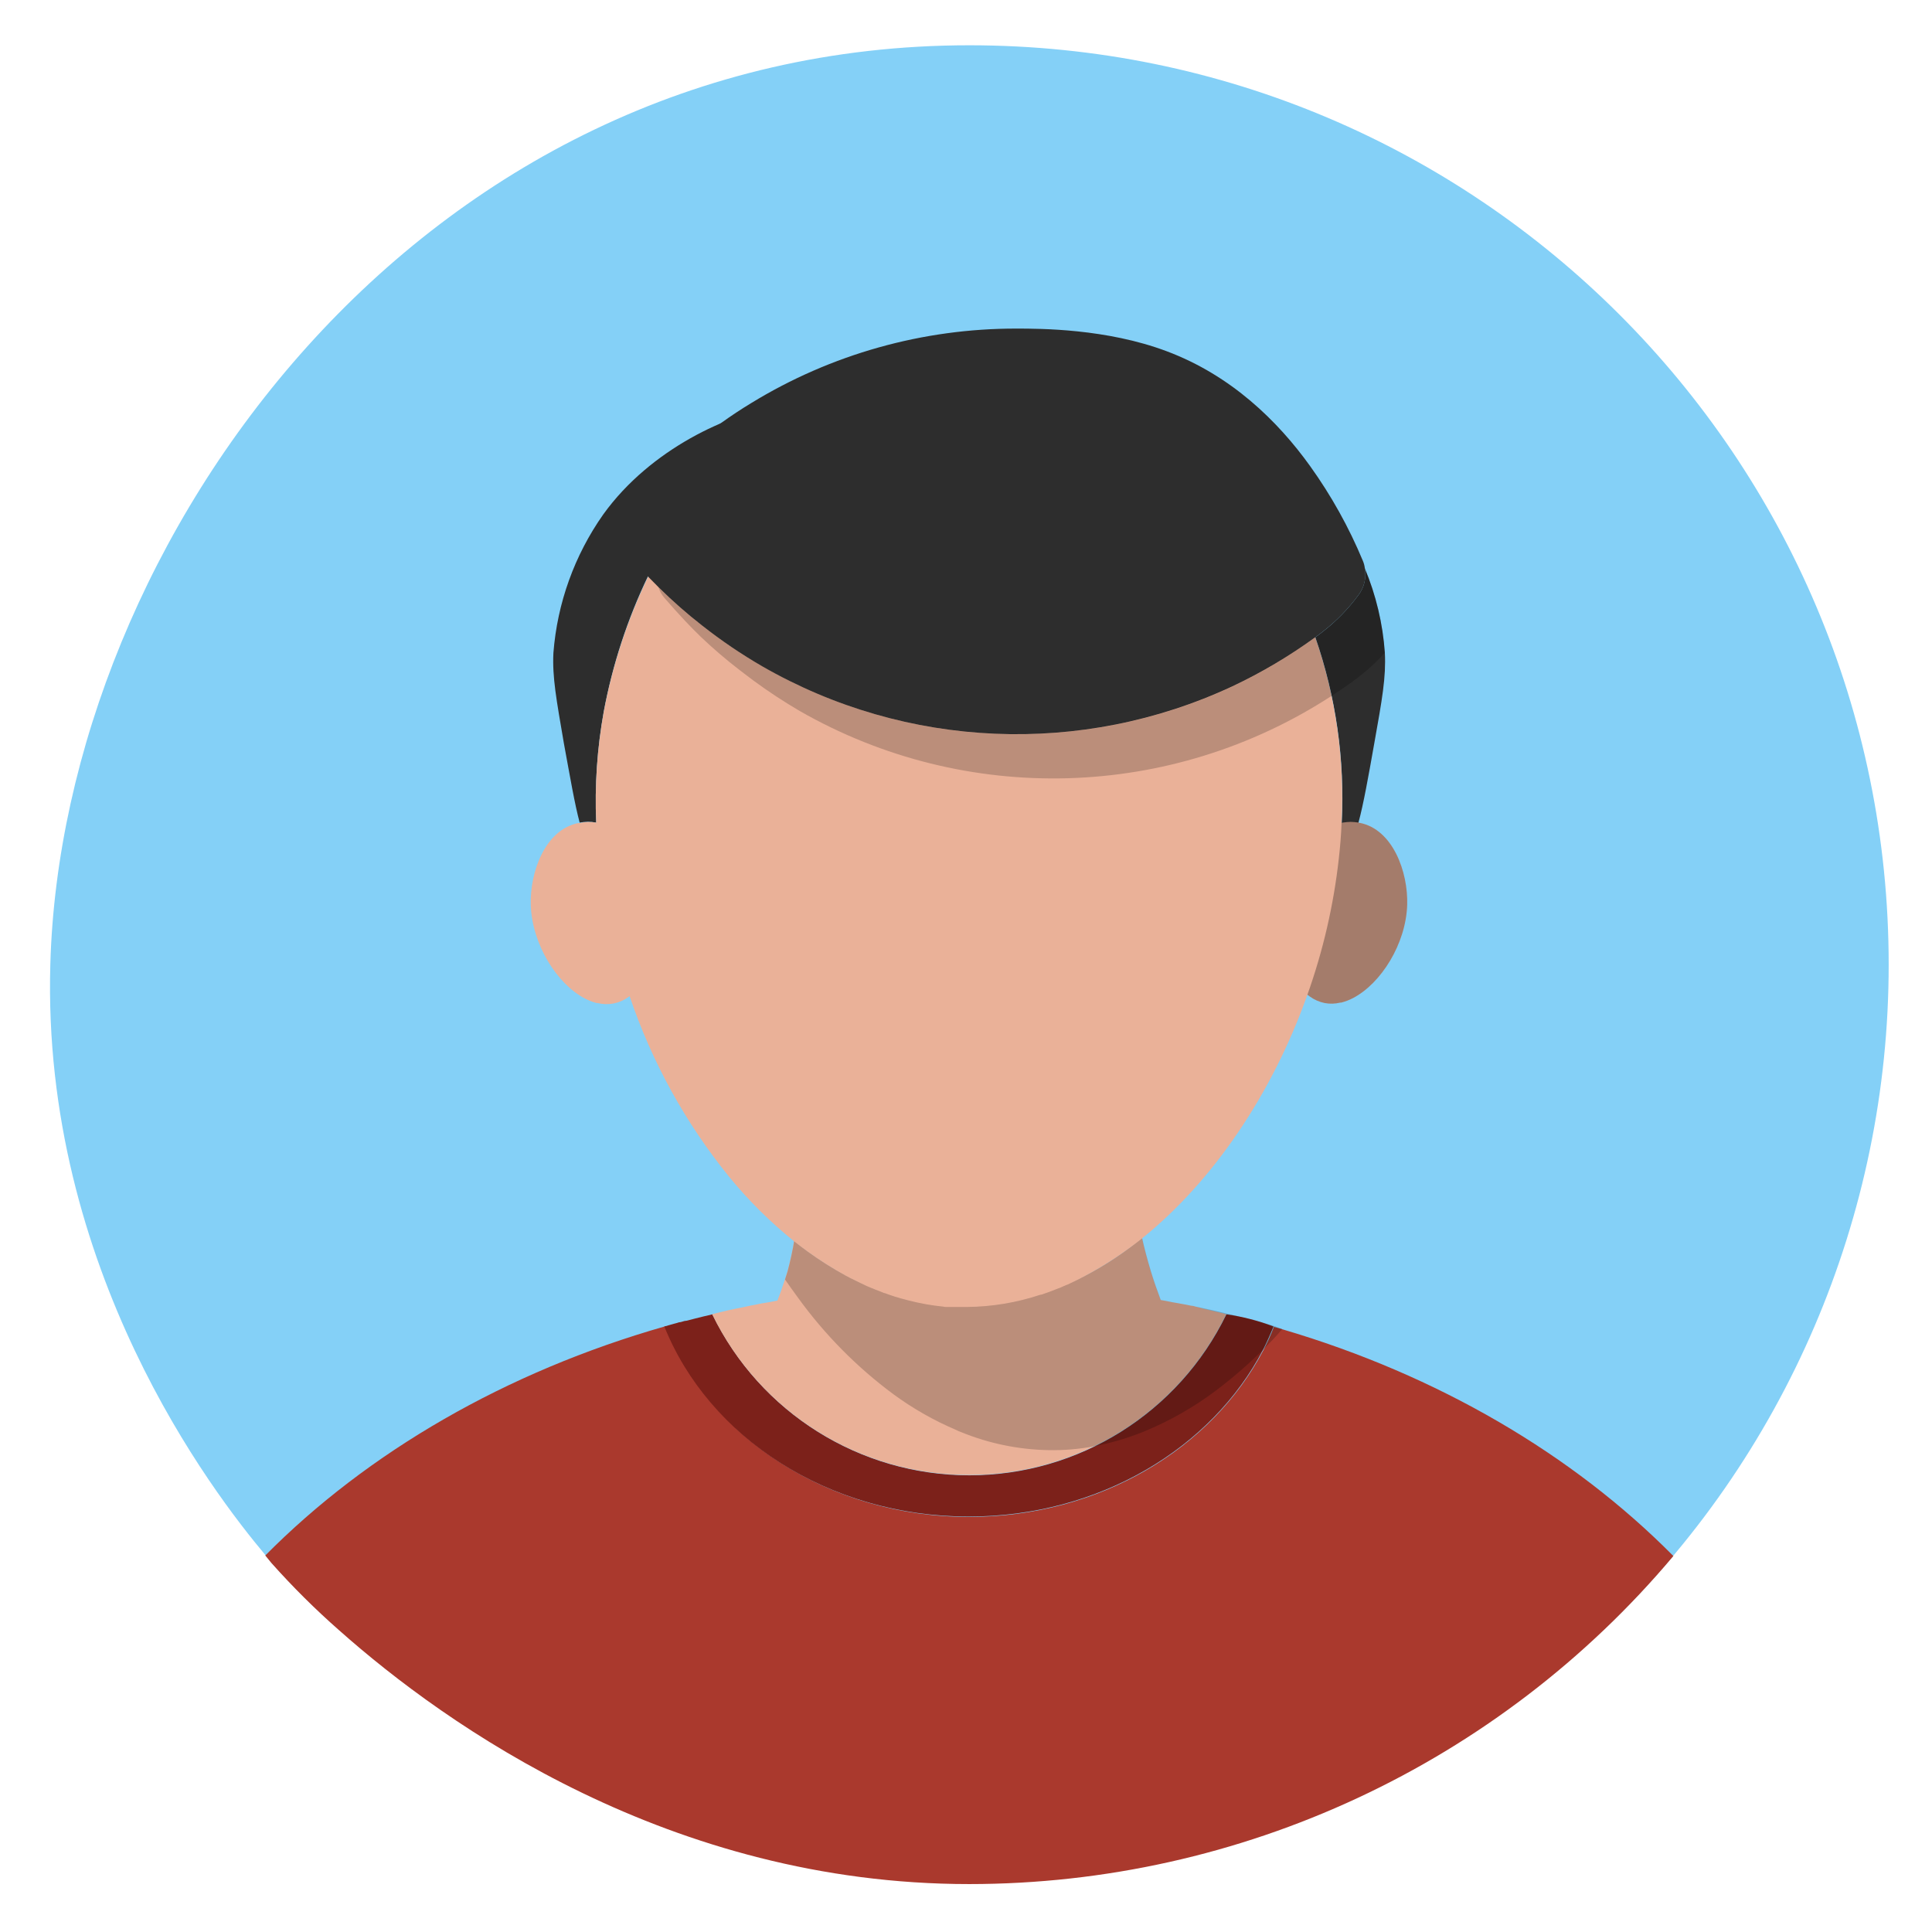
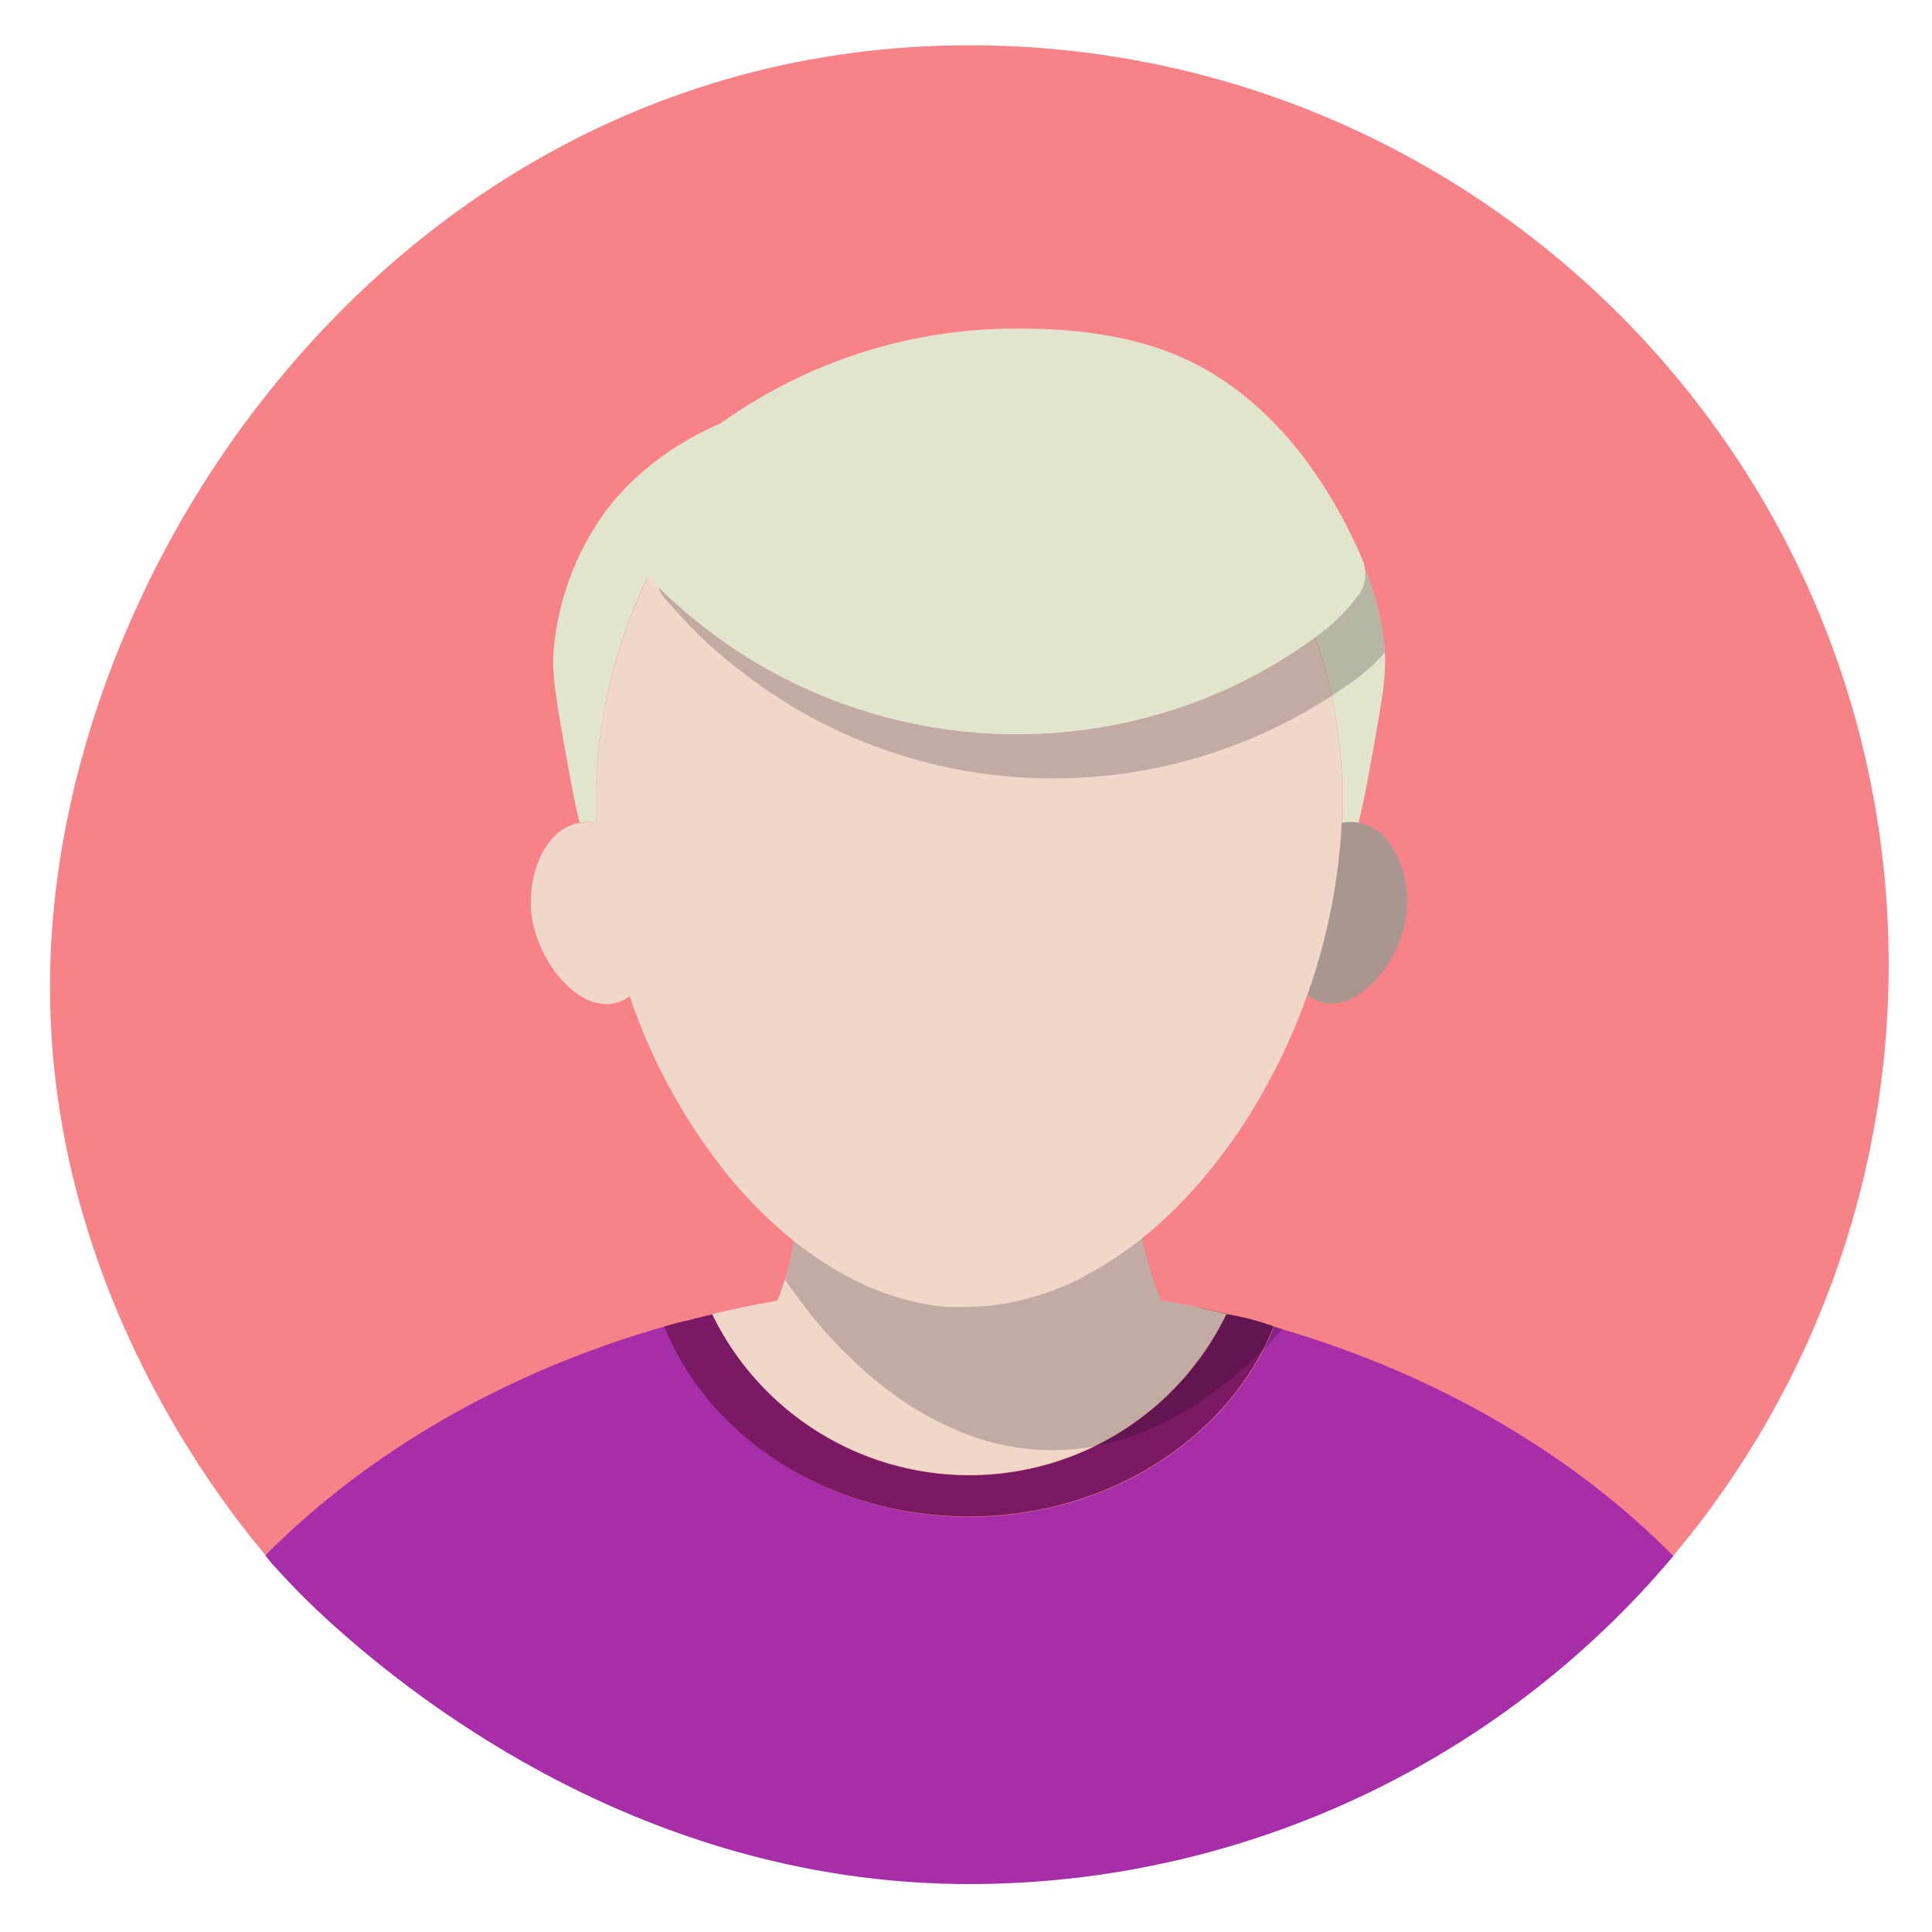
- <svg xmlns="http://www.w3.org/2000/svg" width="800px" height="800px" viewBox="0 0 256 256" data-name="Layer 1" id="Layer_1">
-   <defs>
-     <style>.cls-1{fill:#84d0f7;}.cls-2{fill:#aa392d;}.cls-3{fill:#7c211a;}.cls-4{fill:#eab198;}.cls-5{fill:#2d2d2d;}.cls-6{opacity:0.2;}.cls-7{opacity:0.3;}</style>
-   </defs>
-   <g data-name="Male 1" id="Male_1">
-     <path class="cls-1" d="M250.26,127.82A121.69,121.69,0,0,1,212.45,216H45a102,102,0,0,1-9-8.93l-.82-1c-7-8.33-29.68-37.88-28.51-78.32C8.24,71.81,55.33,6,128.44,6A121.82,121.82,0,0,1,250.26,127.82Z" id="Wallpaper" />
-     <path class="cls-2" d="M221.73,206.18a121.92,121.92,0,0,1-93.3,43.47c-39.61,0-69.27-21-83.46-33.6a103.65,103.65,0,0,1-9-8.94l-.82-1c13.58-13.7,31.87-24.34,53-30.37C94,190.44,109.81,201,128.41,201c17.29,0,32.18-9.07,39-22.1.51-1,1-2,1.39-3.08.4.11.65.17,1.16.33C190.5,182.2,208.39,192.7,221.73,206.18Z" id="Sweater" />
-     <path class="cls-3" d="M168.75,175.77c-.42,1-.88,2.06-1.39,3.08-6.77,13-21.66,22.1-39,22.1-18.6,0-34.45-10.51-40.33-25.18.45-.14.89-.25,1.33-.38a6,6,0,0,0,.62-.18c.23,0,.47-.11.71-.17L91,175s1.75-.47,3.39-.84a37.86,37.86,0,0,0,68.12,0A28,28,0,0,1,168.75,175.77Z" id="Neckband" />
-     <path class="cls-4" d="M162.48,174.13a37.87,37.87,0,0,1-68.12,0c1.35-.34,2.7-.65,4.08-.91l1-.22.51-.09c.28-.07.57-.11.86-.18l1.2-.2.91-.18H103c.35-.86.68-1.79,1-2.81.11-.33.22-.71.34-1.07.39-1.46.68-2.83.88-4.05a42.06,42.06,0,0,0,6.9,4.59,5.48,5.48,0,0,1,.53.28l.64.31c.22.12.49.23.73.36l.45.2.37.18.47.2.44.17a1.76,1.76,0,0,0,.2.09l.53.2.67.27h.06l.71.26a1,1,0,0,0,.16.05l.51.17.78.23.35.09.71.19a35.9,35.9,0,0,0,4.52.8c.16,0,.31,0,.47.05l.33,0,.62,0,.55,0c.23,0,.43,0,.65,0h.55a30.48,30.48,0,0,0,9.71-1.62.11.11,0,0,0,.07,0,1.79,1.79,0,0,0,.35-.11c.8-.27,1.51-.56,2.13-.8l.84-.36.22-.08a38.71,38.71,0,0,0,9.87-6.12c.31,1.37.69,2.83,1.15,4.36.42,1.38.87,2.66,1.33,3.88.36.07.73.11,1.09.2s.73.14,1.08.2l1.09.2.8.16c.2,0,.37.06.55.11C159.77,173.51,161.13,173.79,162.48,174.13Z" id="Neck" />
-     <path class="cls-5" d="M102.91,53.93A65.1,65.1,0,0,0,85.85,76.37,72,72,0,0,0,80,94.28,66.73,66.73,0,0,0,79,109a5.56,5.56,0,0,0-2.19,0c-.67-2.49-1.26-6-2.09-10.49-1-5.85-1.55-8.78-1.39-12a36.8,36.8,0,0,1,6.6-18.34C86.24,59.39,96.8,54.75,102.91,53.93Z" id="Hairs" />
-     <path class="cls-5" d="M182.1,98.49c-.8,4.52-1.42,8-2.09,10.49-.71,2.7-1.48,4.27-2.59,4.81h0c.18-1.6.31-3.17.37-4.77a64.9,64.9,0,0,0-3.5-24.58l.4-.29.44-.33a1.88,1.88,0,0,0,.25-.2A24.35,24.35,0,0,0,180,78.85a4.49,4.49,0,0,0,.84-3.55,35.43,35.43,0,0,1,2.66,11.18v0C183.67,89.73,183.14,92.66,182.1,98.49Z" data-name="Hairs" id="Hairs-2" />
-     <path class="cls-6" d="M169.91,176.1c-.83,1-1.69,1.86-2.55,2.75a61.26,61.26,0,0,1-6.3,5.45,43.1,43.1,0,0,1-9.49,5.39,35.62,35.62,0,0,1-6.58,1.95,29.5,29.5,0,0,1-6.05.51,32.11,32.11,0,0,1-11.62-2.4,4.59,4.59,0,0,1-.64-.28,41.43,41.43,0,0,1-8.29-4.72,58.8,58.8,0,0,1-12.68-12.84c-.58-.78-1.13-1.57-1.69-2.37.11-.33.22-.71.34-1.07.39-1.46.68-2.83.88-4.05.58.46,1.2.93,1.8,1.37a47.19,47.19,0,0,0,5.1,3.22,5.48,5.48,0,0,1,.53.28l.64.31c.22.12.49.23.73.36l.45.2.37.18.47.2.44.17a1.76,1.76,0,0,0,.2.09l.53.2.67.27h.06l.71.26a1,1,0,0,0,.16.05l.51.17.78.23.35.09.71.19a29.91,29.91,0,0,0,4.52.8c.16,0,.31,0,.47.05l.33,0,.62,0,.55,0c.23,0,.43,0,.65,0h.55a31.73,31.73,0,0,0,9.71-1.62.11.11,0,0,0,.07,0,1.79,1.79,0,0,0,.35-.11c.67-.23,1.31-.47,1.95-.73l.2-.07.82-.36.22-.08a45.84,45.84,0,0,0,8.25-4.88c.55-.4,1.09-.82,1.62-1.24.31,1.37.69,2.83,1.15,4.36.42,1.38.87,2.66,1.33,3.88.36.07.73.11,1.09.2s.73.14,1.08.2l1.09.2.8.16c.2,0,.37.06.55.11,1.35.29,2.71.57,4.06.91,2.1.48,4.21,1,6.27,1.64Z" id="NeckShadow" />
-     <path class="cls-4" d="M186.46,119.88c-.16,5.19-3.47,10.44-7.18,12.37a7.22,7.22,0,0,1-1.57.6l-.12,0a4.9,4.9,0,0,1-2.05.06,5.05,5.05,0,0,1-2-.88l-.28-.2a7.82,7.82,0,0,1-1.12-1.11c-2.67-3.22-3.76-9.27-2-14.09a14.55,14.55,0,0,1,3.23-5,9,9,0,0,1,4.42-2.6,6.1,6.1,0,0,1,2.37,0C184.56,109.89,186.59,115.54,186.46,119.88Z" id="RightEar" />
-     <path class="cls-7" d="M186.46,119.88c-.16,5.19-3.47,10.44-7.18,12.37a7.22,7.22,0,0,1-1.57.6l-.12,0a4.9,4.9,0,0,1-2.05.06,5.05,5.05,0,0,1-2-.88l-.28-.2a7.82,7.82,0,0,1-1.12-1.11c-2.67-3.22-3.76-9.27-2-14.09a14.55,14.55,0,0,1,3.23-5,9,9,0,0,1,4.42-2.6,6.1,6.1,0,0,1,2.37,0C184.56,109.89,186.59,115.54,186.46,119.88Z" id="RightEarShadow" />
-     <path class="cls-4" d="M84.67,130.74A7.13,7.13,0,0,1,83.43,132a1.53,1.53,0,0,1-.16.11,4.91,4.91,0,0,1-4.08.8.32.32,0,0,1-.13,0,7.07,7.07,0,0,1-1.55-.6c-3.72-1.93-7-7.18-7.18-12.37-.14-4.34,1.88-10,6.29-10.88a.44.44,0,0,1,.16,0A5.56,5.56,0,0,1,79,109a8.73,8.73,0,0,1,4.44,2.59,10,10,0,0,1,.71.8,14.46,14.46,0,0,1,2.52,4.24C88.44,121.48,87.35,127.53,84.67,130.74Z" id="LeftEar" />
-     <path class="cls-4" d="M177.77,109c-.06,1.6-.19,3.17-.37,4.77a80.18,80.18,0,0,1-4.17,18.06c-4.65,13.08-12.48,24.68-21.9,32.26-.53.42-1.07.84-1.62,1.24a45.84,45.84,0,0,1-8.25,4.88l-.22.08-.82.36-.2.07c-.64.26-1.28.5-1.95.73a1.79,1.79,0,0,1-.35.11.11.11,0,0,1-.07,0,31.73,31.73,0,0,1-9.71,1.62h-.55c-.22,0-.42,0-.65,0l-.55,0-.62,0-.33,0c-.16,0-.31,0-.47-.05a29.91,29.91,0,0,1-4.52-.8l-.71-.19-.35-.09-.78-.23-.51-.17a1,1,0,0,1-.16-.05l-.71-.26h-.06l-.67-.27-.53-.2a1.76,1.76,0,0,1-.2-.09l-.44-.17-.47-.2-.37-.18L114,170c-.24-.13-.51-.24-.73-.36l-.64-.31a5.48,5.48,0,0,0-.53-.28,47.19,47.19,0,0,1-5.1-3.22c-.6-.44-1.22-.91-1.8-1.37a58.48,58.48,0,0,1-8.58-8.52A77.1,77.1,0,0,1,83.43,132c-.16-.35-.27-.73-.4-1.1a80.37,80.37,0,0,1-3.7-17.1c0-.37-.09-.77-.11-1.15-.09-1-.18-2-.22-3.08,0-.18,0-.33,0-.51a66.73,66.73,0,0,1,1-14.74,72,72,0,0,1,5.88-17.91,65.1,65.1,0,0,1,17.06-22.44c.31-.26.63-.51.94-.75a39.71,39.71,0,0,1,24.42-8.87c9.74,0,18.38,3.7,25.61,9.6A58.18,58.18,0,0,1,164.1,64.8a73.24,73.24,0,0,1,8.62,15.47c.58,1.37,1.09,2.77,1.55,4.17a64.9,64.9,0,0,1,3.5,24.58Z" id="Head" />
-     <path class="cls-6" d="M183.49,86.48v0a22.09,22.09,0,0,1-3.19,3c-.09.09-.51.4-1.06.82-.91.65-1.84,1.29-2.8,1.91a67.62,67.62,0,0,1-70.47,2,70.66,70.66,0,0,1-6.09-4c-.67-.49-1.31-1-1.95-1.48a64.57,64.57,0,0,1-5-4.28c-.73-.71-1.46-1.44-2.17-2.2-.93-1-1.84-2-2.7-3a4.25,4.25,0,0,1-.82-1.44,64.5,64.5,0,0,0,5.69,5v0a67.72,67.72,0,0,0,8,5.43A67.63,67.63,0,0,0,163.23,91a68,68,0,0,0,11-6.51l.4-.29.44-.33a1.88,1.88,0,0,0,.25-.2A24.35,24.35,0,0,0,180,78.85a4.49,4.49,0,0,0,.84-3.55A35.43,35.43,0,0,1,183.49,86.48Z" id="HairsShadow" />
-     <path class="cls-5" d="M180,78.85a24.35,24.35,0,0,1-4.63,4.77,1.88,1.88,0,0,1-.25.2l-.44.33-.4.29a68,68,0,0,1-11,6.51A67.63,67.63,0,0,1,101,88.29a67.72,67.72,0,0,1-8-5.43v0a64.5,64.5,0,0,1-5.69-5c-.49-.49-1-1-1.44-1.46-.94-1-1.82-2-2.69-3a4.58,4.58,0,0,1,0-5.89A67.45,67.45,0,0,1,95.62,56q1.89-1.36,3.92-2.59a67.07,67.07,0,0,1,35.14-9.87c3.17,0,11.93,0,19.91,3,8.55,3.2,14.74,9.27,19,15.21a63,63,0,0,1,7,12.57,3.53,3.53,0,0,1,.26,1A4.49,4.49,0,0,1,180,78.85Z" data-name="Hairs" id="Hairs-3" />
+ <svg xmlns="http://www.w3.org/2000/svg" width="800px" height="800px" viewBox="0 0 256 256" data-name="Layer 1" id="Layer_1" fill="#000000">
+   <g id="SVGRepo_bgCarrier" stroke-width="0" />
+   <g id="SVGRepo_tracerCarrier" stroke-linecap="round" stroke-linejoin="round" />
+   <g id="SVGRepo_iconCarrier">
+     <defs>
+       <style>.cls-1{fill:#f78288;}.cls-2{fill:#a72da9;}.cls-3{fill:#7a1a65;}.cls-4{fill:#f1d6ca;}.cls-5{fill:#e2e5cd;}.cls-6{opacity:0.2;}.cls-7{opacity:0.3;}</style>
+     </defs>
+     <g data-name="Male 1" id="Male_1">
+       <path class="cls-1" d="M250.26,127.82A121.69,121.69,0,0,1,212.45,216H45a102,102,0,0,1-9-8.93l-.82-1c-7-8.33-29.68-37.88-28.51-78.32C8.24,71.81,55.33,6,128.44,6A121.82,121.82,0,0,1,250.26,127.82Z" id="Wallpaper" />
+       <path class="cls-2" d="M221.73,206.18a121.92,121.92,0,0,1-93.3,43.47c-39.61,0-69.27-21-83.46-33.6a103.65,103.65,0,0,1-9-8.94l-.82-1c13.58-13.7,31.87-24.34,53-30.37C94,190.44,109.81,201,128.41,201c17.29,0,32.18-9.07,39-22.1.51-1,1-2,1.39-3.08.4.11.65.17,1.16.33C190.5,182.2,208.39,192.7,221.73,206.18Z" id="Sweater" />
+       <path class="cls-3" d="M168.75,175.77c-.42,1-.88,2.06-1.39,3.08-6.77,13-21.66,22.1-39,22.1-18.6,0-34.45-10.51-40.33-25.18.45-.14.89-.25,1.33-.38a6,6,0,0,0,.62-.18c.23,0,.47-.11.71-.17L91,175s1.75-.47,3.39-.84a37.86,37.86,0,0,0,68.12,0A28,28,0,0,1,168.75,175.77Z" id="Neckband" />
+       <path class="cls-4" d="M162.48,174.13a37.87,37.87,0,0,1-68.12,0c1.35-.34,2.7-.65,4.08-.91l1-.22.51-.09c.28-.07.57-.11.86-.18l1.2-.2.91-.18H103c.35-.86.68-1.79,1-2.81.11-.33.22-.71.34-1.07.39-1.46.68-2.83.88-4.05a42.06,42.06,0,0,0,6.9,4.59,5.48,5.48,0,0,1,.53.28l.64.31c.22.12.49.23.73.36l.45.2.37.18.47.2.44.17a1.76,1.76,0,0,0,.2.09l.53.2.67.27h.06l.71.26a1,1,0,0,0,.16.05l.51.17.78.23.35.09.71.19a35.9,35.9,0,0,0,4.52.8c.16,0,.31,0,.47.05l.33,0,.62,0,.55,0c.23,0,.43,0,.65,0h.55a30.48,30.48,0,0,0,9.71-1.62.11.11,0,0,0,.07,0,1.79,1.79,0,0,0,.35-.11c.8-.27,1.51-.56,2.13-.8l.84-.36.22-.08a38.71,38.71,0,0,0,9.87-6.12c.31,1.37.69,2.83,1.15,4.36.42,1.38.87,2.66,1.33,3.88.36.07.73.11,1.09.2s.73.14,1.08.2l1.09.2.8.16c.2,0,.37.06.55.11C159.77,173.51,161.13,173.79,162.48,174.13Z" id="Neck" />
+       <path class="cls-5" d="M102.91,53.93A65.1,65.1,0,0,0,85.85,76.37,72,72,0,0,0,80,94.28,66.73,66.73,0,0,0,79,109a5.56,5.56,0,0,0-2.19,0c-.67-2.49-1.26-6-2.09-10.49-1-5.85-1.55-8.78-1.39-12a36.8,36.8,0,0,1,6.6-18.34C86.24,59.39,96.8,54.75,102.91,53.93Z" id="Hairs" />
+       <path class="cls-5" d="M182.1,98.49c-.8,4.52-1.42,8-2.09,10.49-.71,2.7-1.48,4.27-2.59,4.81h0c.18-1.6.31-3.17.37-4.77a64.9,64.9,0,0,0-3.5-24.58l.4-.29.44-.33a1.88,1.88,0,0,0,.25-.2A24.35,24.35,0,0,0,180,78.85a4.49,4.49,0,0,0,.84-3.55,35.43,35.43,0,0,1,2.66,11.18v0C183.67,89.73,183.14,92.66,182.1,98.49Z" data-name="Hairs" id="Hairs-2" />
+       <path class="cls-6" d="M169.91,176.1c-.83,1-1.69,1.86-2.55,2.75a61.26,61.26,0,0,1-6.3,5.45,43.1,43.1,0,0,1-9.49,5.39,35.62,35.62,0,0,1-6.58,1.95,29.5,29.5,0,0,1-6.05.51,32.11,32.11,0,0,1-11.62-2.4,4.59,4.59,0,0,1-.64-.28,41.43,41.43,0,0,1-8.29-4.72,58.8,58.8,0,0,1-12.68-12.84c-.58-.78-1.13-1.57-1.69-2.37.11-.33.22-.71.34-1.07.39-1.46.68-2.83.88-4.05.58.46,1.2.93,1.8,1.37a47.19,47.19,0,0,0,5.1,3.22,5.48,5.48,0,0,1,.53.28l.64.31c.22.12.49.23.73.36l.45.2.37.18.47.2.44.17a1.76,1.76,0,0,0,.2.09l.53.2.67.27h.06l.71.26a1,1,0,0,0,.16.05l.51.17.78.23.35.09.71.19a29.91,29.91,0,0,0,4.52.8c.16,0,.31,0,.47.05l.33,0,.62,0,.55,0c.23,0,.43,0,.65,0h.55a31.73,31.73,0,0,0,9.71-1.62.11.11,0,0,0,.07,0,1.79,1.79,0,0,0,.35-.11c.67-.23,1.31-.47,1.95-.73l.2-.07.82-.36.22-.08a45.84,45.84,0,0,0,8.25-4.88c.55-.4,1.09-.82,1.62-1.24.31,1.37.69,2.83,1.15,4.36.42,1.38.87,2.66,1.33,3.88.36.07.73.11,1.09.2s.73.14,1.08.2l1.09.2.8.16c.2,0,.37.06.55.11,1.35.29,2.71.57,4.06.91,2.1.48,4.21,1,6.27,1.64Z" id="NeckShadow" />
+       <path class="cls-4" d="M186.46,119.88c-.16,5.19-3.47,10.44-7.18,12.37a7.22,7.22,0,0,1-1.57.6l-.12,0a4.9,4.9,0,0,1-2.05.06,5.05,5.05,0,0,1-2-.88l-.28-.2a7.82,7.82,0,0,1-1.12-1.11c-2.67-3.22-3.76-9.27-2-14.09a14.55,14.55,0,0,1,3.23-5,9,9,0,0,1,4.42-2.6,6.1,6.1,0,0,1,2.37,0C184.56,109.89,186.59,115.54,186.46,119.88Z" id="RightEar" />
+       <path class="cls-7" d="M186.46,119.88c-.16,5.19-3.47,10.44-7.18,12.37a7.22,7.22,0,0,1-1.57.6l-.12,0a4.9,4.9,0,0,1-2.05.06,5.05,5.05,0,0,1-2-.88l-.28-.2a7.82,7.82,0,0,1-1.12-1.11c-2.67-3.22-3.76-9.27-2-14.09a14.55,14.55,0,0,1,3.23-5,9,9,0,0,1,4.42-2.6,6.1,6.1,0,0,1,2.37,0C184.56,109.89,186.59,115.54,186.46,119.88Z" id="RightEarShadow" />
+       <path class="cls-4" d="M84.67,130.74A7.13,7.13,0,0,1,83.43,132a1.53,1.53,0,0,1-.16.11,4.91,4.91,0,0,1-4.08.8.32.32,0,0,1-.13,0,7.07,7.07,0,0,1-1.55-.6c-3.72-1.93-7-7.18-7.18-12.37-.14-4.34,1.88-10,6.29-10.88a.44.44,0,0,1,.16,0A5.56,5.56,0,0,1,79,109a8.73,8.73,0,0,1,4.44,2.59,10,10,0,0,1,.71.8,14.46,14.46,0,0,1,2.52,4.24C88.44,121.48,87.35,127.53,84.67,130.74Z" id="LeftEar" />
+       <path class="cls-4" d="M177.77,109c-.06,1.6-.19,3.17-.37,4.77a80.18,80.18,0,0,1-4.17,18.06c-4.65,13.08-12.48,24.68-21.9,32.26-.53.42-1.07.84-1.62,1.24a45.84,45.84,0,0,1-8.25,4.88l-.22.08-.82.36-.2.07c-.64.26-1.28.5-1.95.73a1.79,1.79,0,0,1-.35.11.11.11,0,0,1-.07,0,31.73,31.73,0,0,1-9.71,1.62h-.55c-.22,0-.42,0-.65,0l-.55,0-.62,0-.33,0c-.16,0-.31,0-.47-.05a29.91,29.91,0,0,1-4.52-.8l-.71-.19-.35-.09-.78-.23-.51-.17a1,1,0,0,1-.16-.05l-.71-.26h-.06l-.67-.27-.53-.2a1.76,1.76,0,0,1-.2-.09l-.44-.17-.47-.2-.37-.18L114,170c-.24-.13-.51-.24-.73-.36l-.64-.31a5.48,5.48,0,0,0-.53-.28,47.19,47.19,0,0,1-5.1-3.22c-.6-.44-1.22-.91-1.8-1.37a58.48,58.48,0,0,1-8.58-8.52A77.1,77.1,0,0,1,83.43,132c-.16-.35-.27-.73-.4-1.1a80.37,80.37,0,0,1-3.7-17.1c0-.37-.09-.77-.11-1.15-.09-1-.18-2-.22-3.08,0-.18,0-.33,0-.51a66.73,66.73,0,0,1,1-14.74,72,72,0,0,1,5.88-17.91,65.1,65.1,0,0,1,17.06-22.44c.31-.26.63-.51.94-.75a39.71,39.71,0,0,1,24.42-8.87c9.74,0,18.38,3.7,25.61,9.6A58.18,58.18,0,0,1,164.1,64.8a73.24,73.24,0,0,1,8.62,15.47c.58,1.37,1.09,2.77,1.55,4.17a64.9,64.9,0,0,1,3.5,24.58Z" id="Head" />
+       <path class="cls-6" d="M183.49,86.48v0a22.09,22.09,0,0,1-3.19,3c-.09.09-.51.4-1.06.82-.91.65-1.84,1.29-2.8,1.91a67.62,67.62,0,0,1-70.47,2,70.66,70.66,0,0,1-6.09-4c-.67-.49-1.31-1-1.95-1.48a64.57,64.57,0,0,1-5-4.28c-.73-.71-1.46-1.44-2.17-2.2-.93-1-1.84-2-2.7-3a4.25,4.25,0,0,1-.82-1.44,64.5,64.5,0,0,0,5.69,5v0a67.72,67.72,0,0,0,8,5.43A67.63,67.63,0,0,0,163.23,91a68,68,0,0,0,11-6.51l.4-.29.44-.33a1.88,1.88,0,0,0,.25-.2A24.35,24.35,0,0,0,180,78.85a4.49,4.49,0,0,0,.84-3.55A35.43,35.43,0,0,1,183.49,86.48Z" id="HairsShadow" />
+       <path class="cls-5" d="M180,78.85a24.35,24.35,0,0,1-4.63,4.77,1.88,1.88,0,0,1-.25.2l-.44.33-.4.29a68,68,0,0,1-11,6.51A67.63,67.63,0,0,1,101,88.29a67.72,67.72,0,0,1-8-5.43v0a64.5,64.5,0,0,1-5.69-5c-.49-.49-1-1-1.44-1.46-.94-1-1.82-2-2.69-3a4.58,4.58,0,0,1,0-5.89A67.45,67.45,0,0,1,95.62,56q1.89-1.36,3.92-2.59a67.07,67.07,0,0,1,35.14-9.87c3.17,0,11.93,0,19.91,3,8.55,3.2,14.74,9.27,19,15.21a63,63,0,0,1,7,12.57,3.53,3.53,0,0,1,.26,1A4.49,4.49,0,0,1,180,78.85Z" data-name="Hairs" id="Hairs-3" />
+     </g>
  </g>
</svg>
